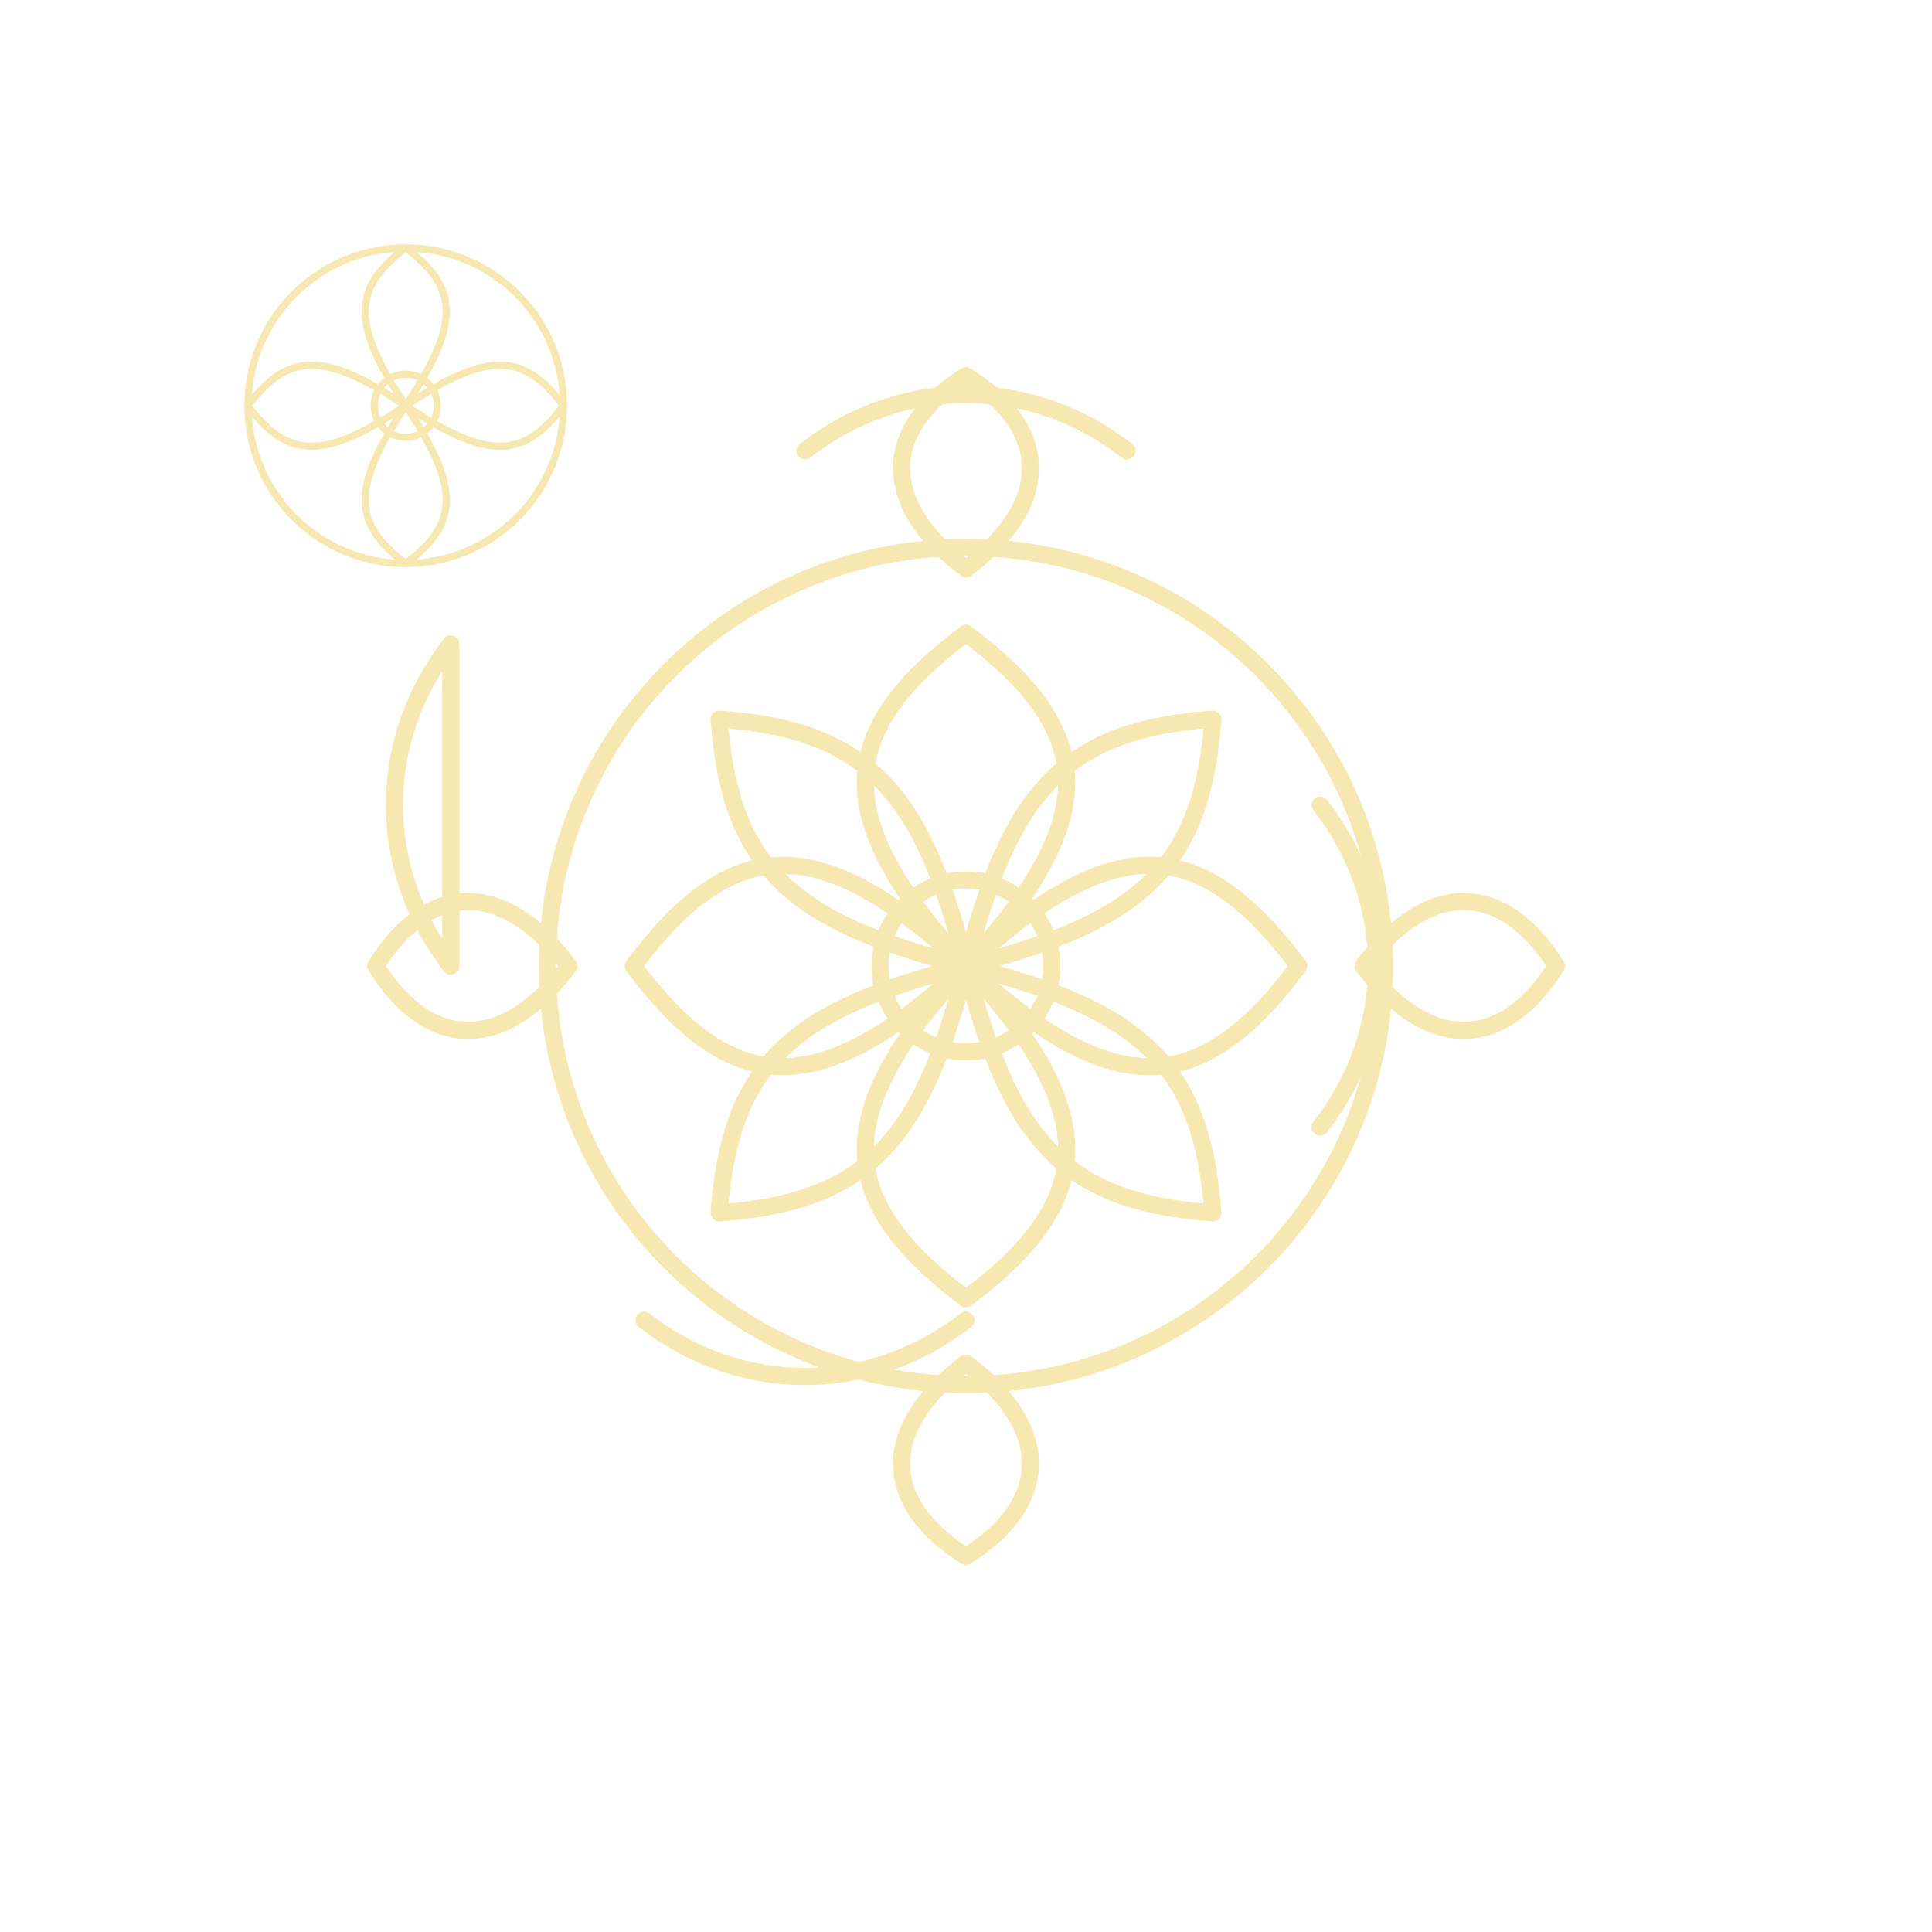
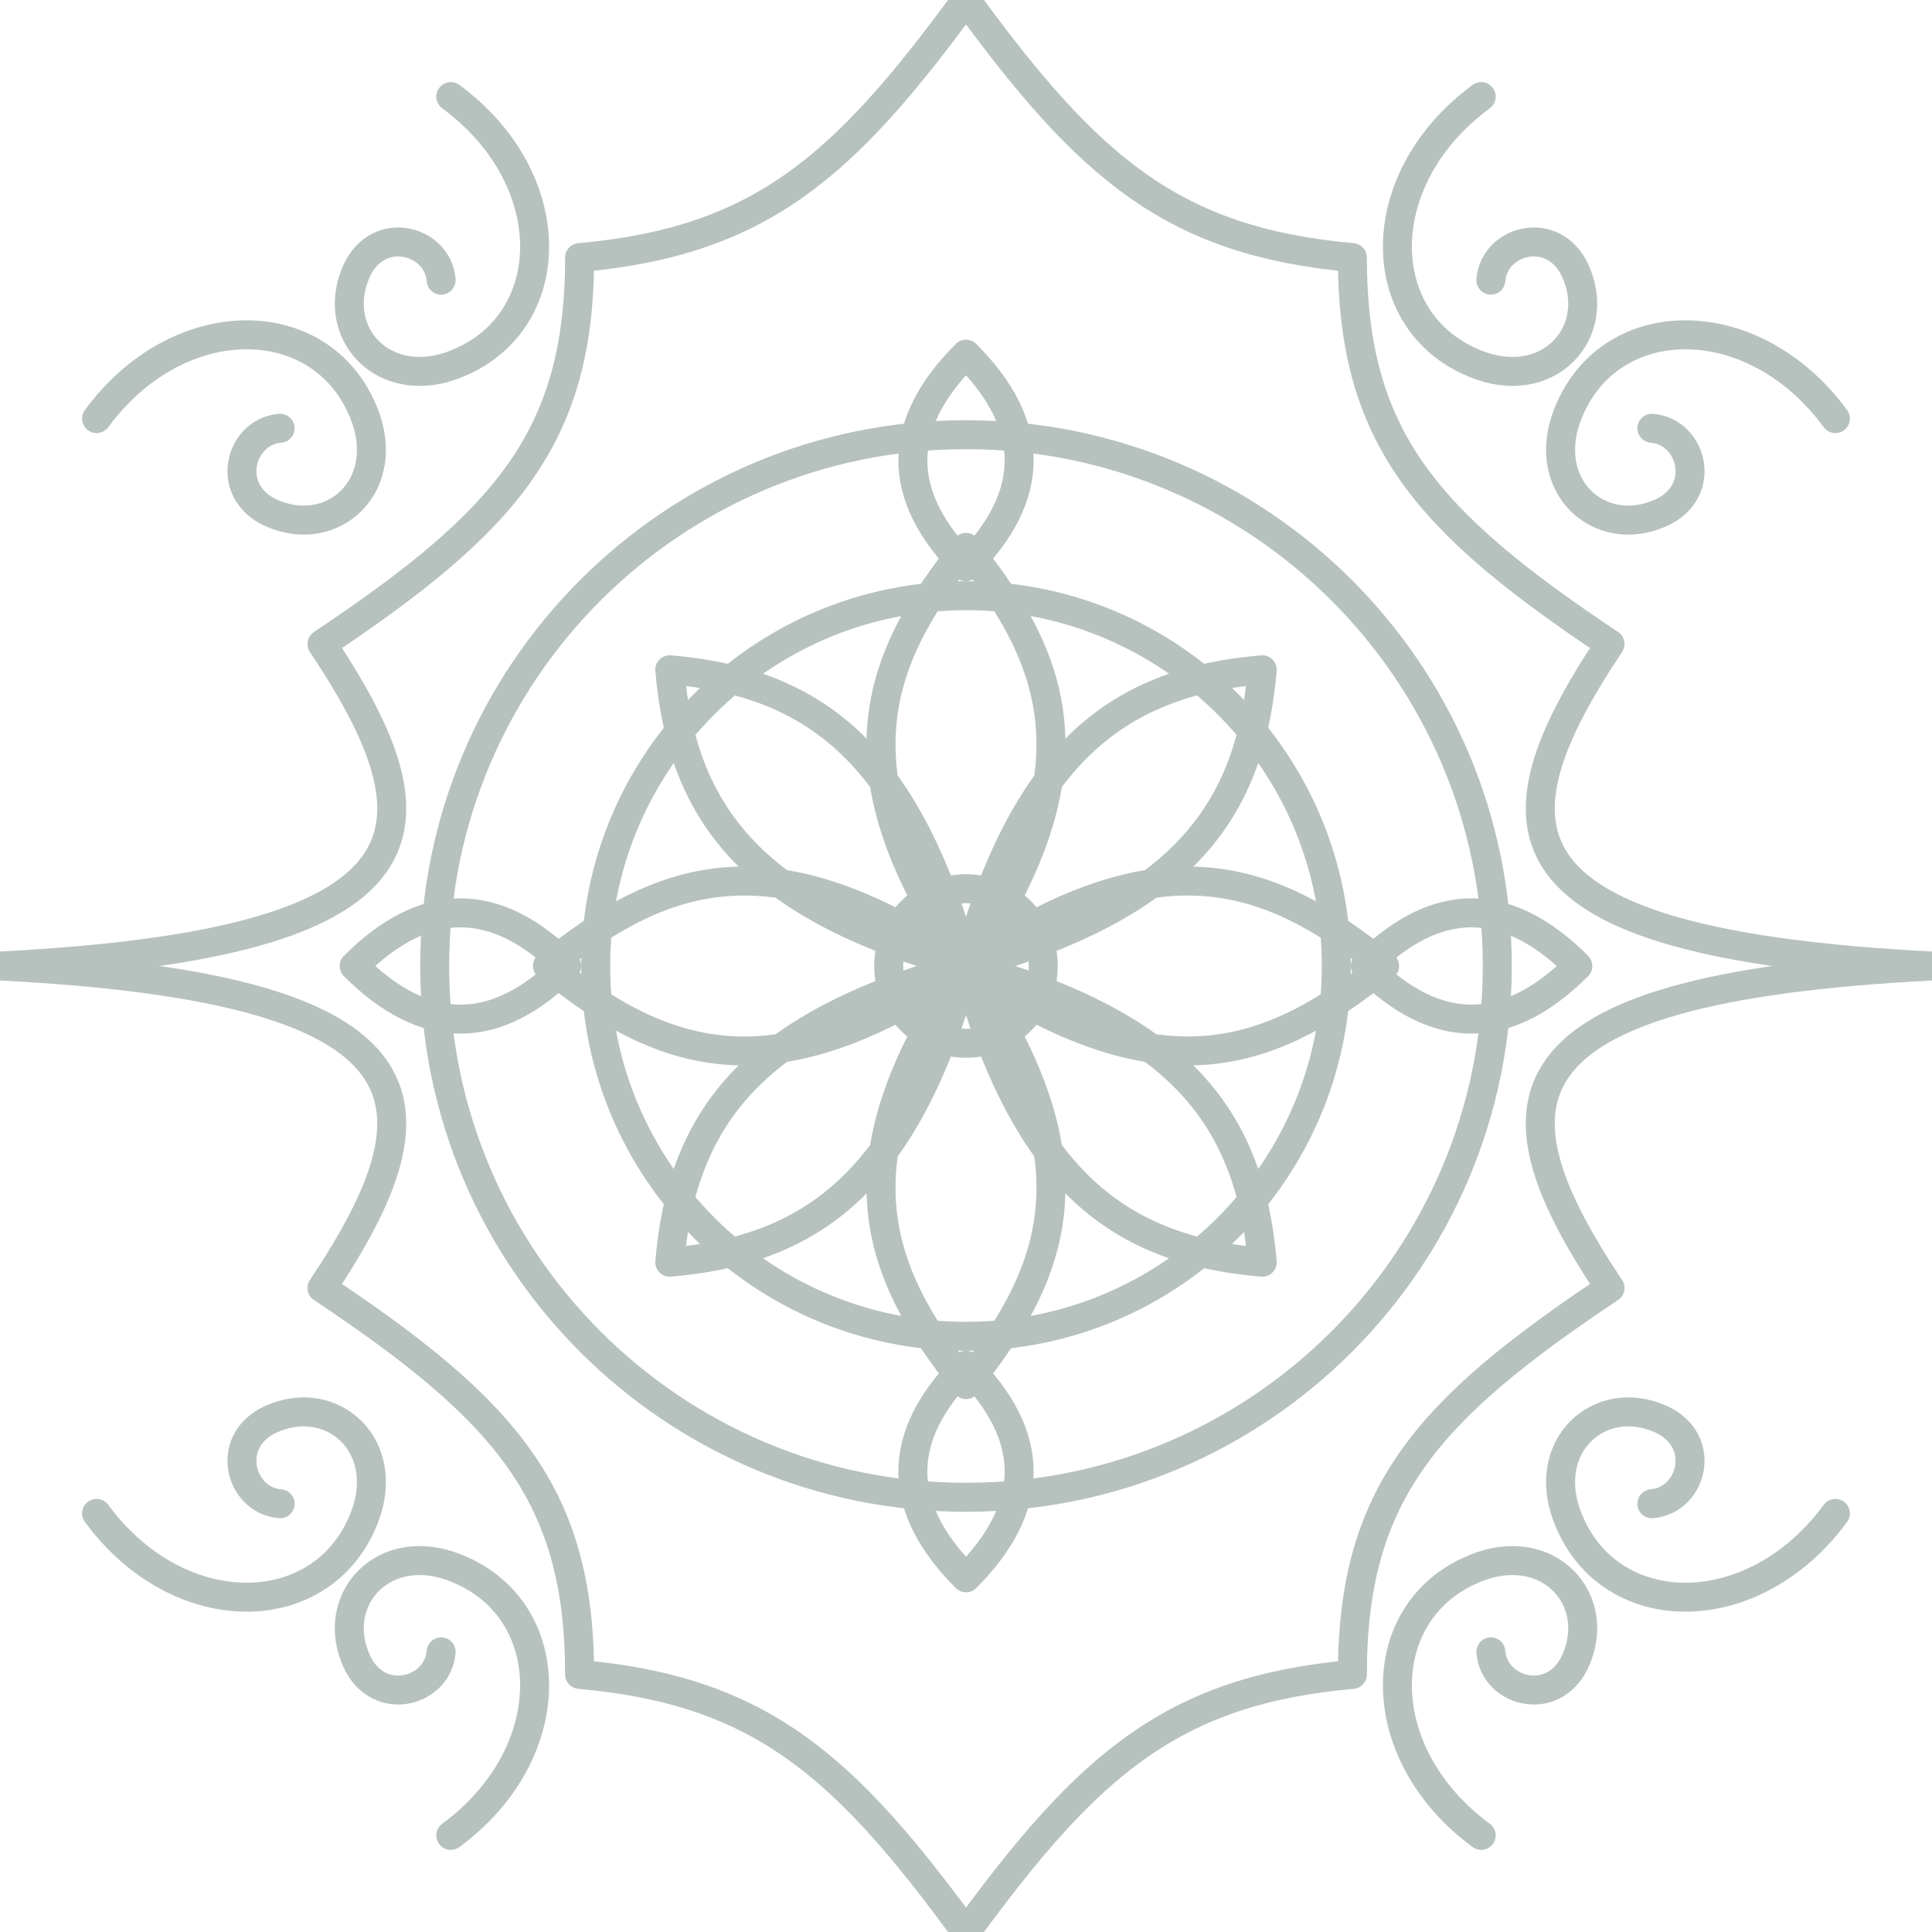
- <svg xmlns="http://www.w3.org/2000/svg" viewBox="0 0 180 180" fill="none">
-   <g stroke="#F5E2A0" stroke-width="1.6" stroke-linecap="round" stroke-linejoin="round" opacity=".82">
-     <g transform="translate(90 90)">
-       <circle r="39" />
-       <circle r="8" />
-       <path d="M0-31C12-22 13-14 0 0-13-14-12-22 0-31Z" />
-       <path d="M31 0C22 12 14 13 0 0 14-13 22-12 31 0Z" />
-       <path d="M0 31C-12 22-13 14 0 0 13 14 12 22 0 31Z" />
-       <path d="M-31 0C-22-12-14-13 0 0-14 13-22 12-31 0Z" />
-       <path d="M23-23C22-9 16-4 0 0 4-16 9-22 23-23Z" />
-       <path d="M23 23C9 22 4 16 0 0 16 4 22 9 23 23Z" />
-       <path d="M-23 23C-22 9-16 4 0 0-4 16-9 22-23 23Z" />
-       <path d="M-23-23C-9-22-4-16 0 0-16-4-22-9-23-23Z" />
-       <path d="M0-55c8 5 8 12 0 18-8-6-8-13 0-18Zm55 55c-5 8-12 8-18 0 6-8 13-8 18 0ZM0 55c-8-5-8-12 0-18 8 6 8 13 0 18Zm-55-55c5-8 12-8 18 0-6 8-13 8-18 0Z" />
-       <path d="M-15-48c9-7 21-7 30 0m18 33c7 9 7 21 0 30m-33 18c-9 7-21 7-30 0m-18-33c-7-9-7-21 0-30Z" />
-     </g>
-     <g transform="translate(0 0) scale(.42)">
-       <circle cx="90" cy="90" r="35" />
-       <path d="M90 55c12 9 12 17 0 35-12-18-12-26 0-35Zm35 35c-9 12-17 12-35 0 18-12 26-12 35 0Zm-35 35c-12-9-12-17 0-35 12 18 12 26 0 35Zm-35-35c9-12 17-12 35 0-18 12-26 12-35 0Z" />
-       <circle cx="90" cy="90" r="7" />
-     </g>
-     <g transform="translate(180 180) scale(.42)">
-       <circle cx="90" cy="90" r="35" />
-       <path d="M90 55c12 9 12 17 0 35-12-18-12-26 0-35Zm35 35c-9 12-17 12-35 0 18-12 26-12 35 0Zm-35 35c-12-9-12-17 0-35 12 18 12 26 0 35Zm-35-35c9-12 17-12 35 0-18 12-26 12-35 0Z" />
-       <circle cx="90" cy="90" r="7" />
-     </g>
-   </g>
+ <svg xmlns="http://www.w3.org/2000/svg" viewBox="0 0 60 60" fill="none">
+   <defs>
+     <pattern id="brocade" width="60" height="60" patternUnits="userSpaceOnUse">
+       <g stroke="#A7B5B1" stroke-width=".9" stroke-linecap="round" stroke-linejoin="round" opacity=".82">
+         <path d="M30 0c3.8 5.2 6.4 7.5 12 8 0 5.6 2.3 8.2 8 12-3.8 5.7-3.8 9.3 10 10-13.8.7-13.8 4.3-10 10-5.7 3.8-8 6.4-8 12-5.6.5-8.2 2.8-12 8-3.8-5.2-6.4-7.5-12-8 0-5.6-2.3-8.2-8-12 3.8-5.7 3.8-9.3-10-10 13.8-.7 13.8-4.3 10-10 5.7-3.8 8-6.4 8-12 5.6-.5 8.2-2.8 12-8Z" />
+         <g transform="translate(30 30)">
+           <circle r="16.5" />
+           <circle r="11.5" />
+           <circle r="2.4" />
+           <path d="M0-13c3 3.7 4 7.1 0 13-4-5.9-3-9.3 0-13Zm9.2 3.8C8.8-4.5 6.4-1.8 0 0c1.8-6.4 4.5-8.8 9.2-9.2Zm3.8 9.2c-3.7 3-7.1 4  -13 0 5.9-4 9.3-3 13 0Zm-3.8 9.2C4.5 8.8 1.8 6.4 0 0c6.4 1.8 8.8 4.5 9.2 9.2ZM0 13c-3-3.7-4-7.1 0-13 4 5.9 3 9.3 0 13Zm-9.2-3.8C-8.8 4.5-6.4 1.8 0 0c-1.8 6.4-4.5 8.8-9.2 9.2ZM-13 0c3.7-3 7.1-4 13 0-5.9 4-9.3 3-13 0Zm3.8-9.2C-4.5-8.8-1.8-6.4 0 0c-6.4-1.8-8.8-4.5-9.2-9.2Z" />
+           <path d="M0-19c2.2 2.2 2.2 4.4 0 6.6-2.2-2.2-2.2-4.4 0-6.6Zm19 19c-2.2 2.2-4.4 2.2-6.6 0 2.2-2.2 4.4-2.2 6.6 0ZM0 19c-2.2-2.2-2.2-4.4 0-6.6 2.2 2.2 2.2 4.4 0 6.6ZM-19 0c2.2-2.2 4.4-2.2 6.6 0-2.2 2.2-4.4 2.2-6.6 0Z" />
+         </g>
+         <path d="M3 13c2.5-3.4 6.8-3.4 8.2-.4 1.1 2.3-.7 4.1-2.6 3.4-1.7-.6-1.2-2.6.1-2.7M57 13c-2.5-3.4-6.8-3.4-8.2-.4-1.1 2.3.7 4.1 2.6 3.4 1.7-.6 1.2-2.6-.1-2.7M57 47c-2.5 3.4-6.8 3.4-8.2.4-1.1-2.3.7-4.1 2.6-3.4 1.7.6 1.2 2.6-.1 2.7M3 47c2.5 3.4 6.8 3.4 8.2.4 1.1-2.3-.7-4.1-2.6-3.4-1.7.6-1.2 2.6.1 2.7" />
+         <path d="M14 3c3.4 2.5 3.4 6.8.4 8.2-2.3 1.1-4.1-.7-3.4-2.6.6-1.7 2.6-1.2 2.7.1M46 3c-3.4 2.5-3.4 6.8-.4 8.2 2.3 1.1 4.1-.7 3.4-2.6-.6-1.7-2.6-1.2-2.7.1M46 57c-3.4-2.5-3.4-6.8-.4-8.2 2.3-1.1 4.1.7 3.4 2.6-.6 1.7-2.6 1.2-2.7-.1M14 57c3.4-2.5 3.4-6.8.4-8.2-2.3-1.1-4.1.7-3.4 2.6.6 1.7 2.6 1.2 2.7-.1" />
+       </g>
+     </pattern>
+   </defs>
+   <path fill="url(#brocade)" d="M0 0h60v60H0z" />
</svg>
